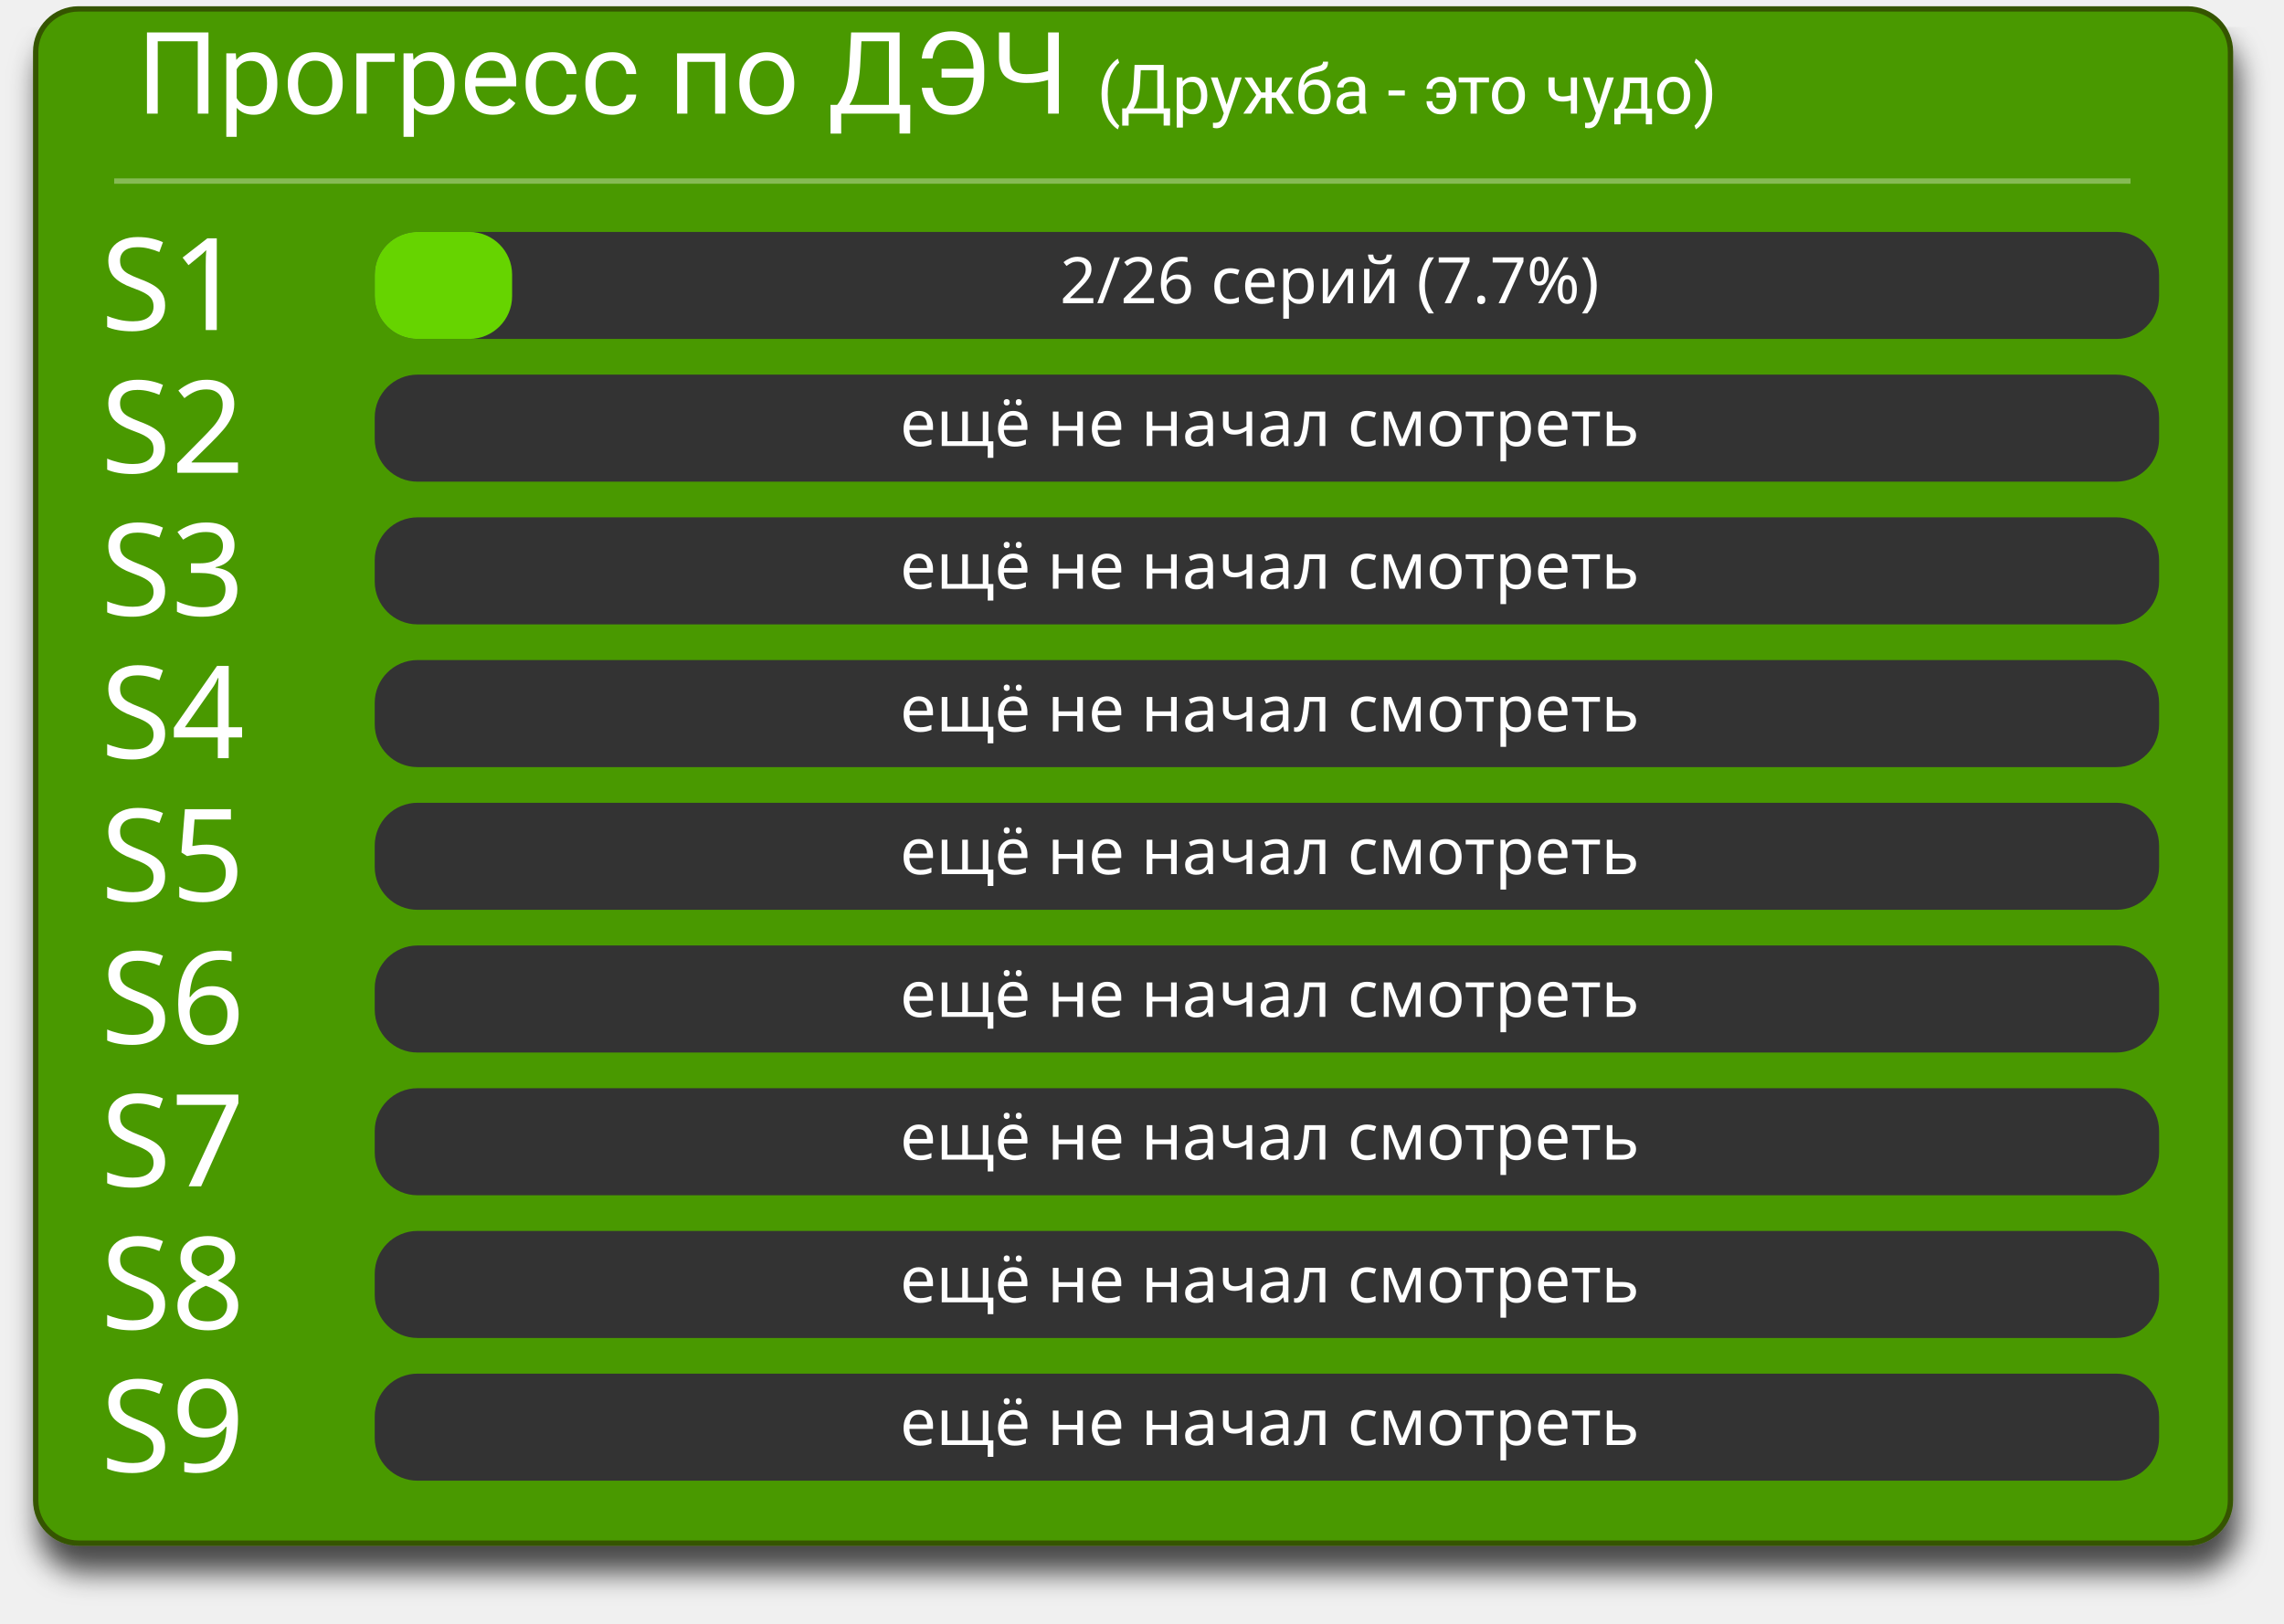
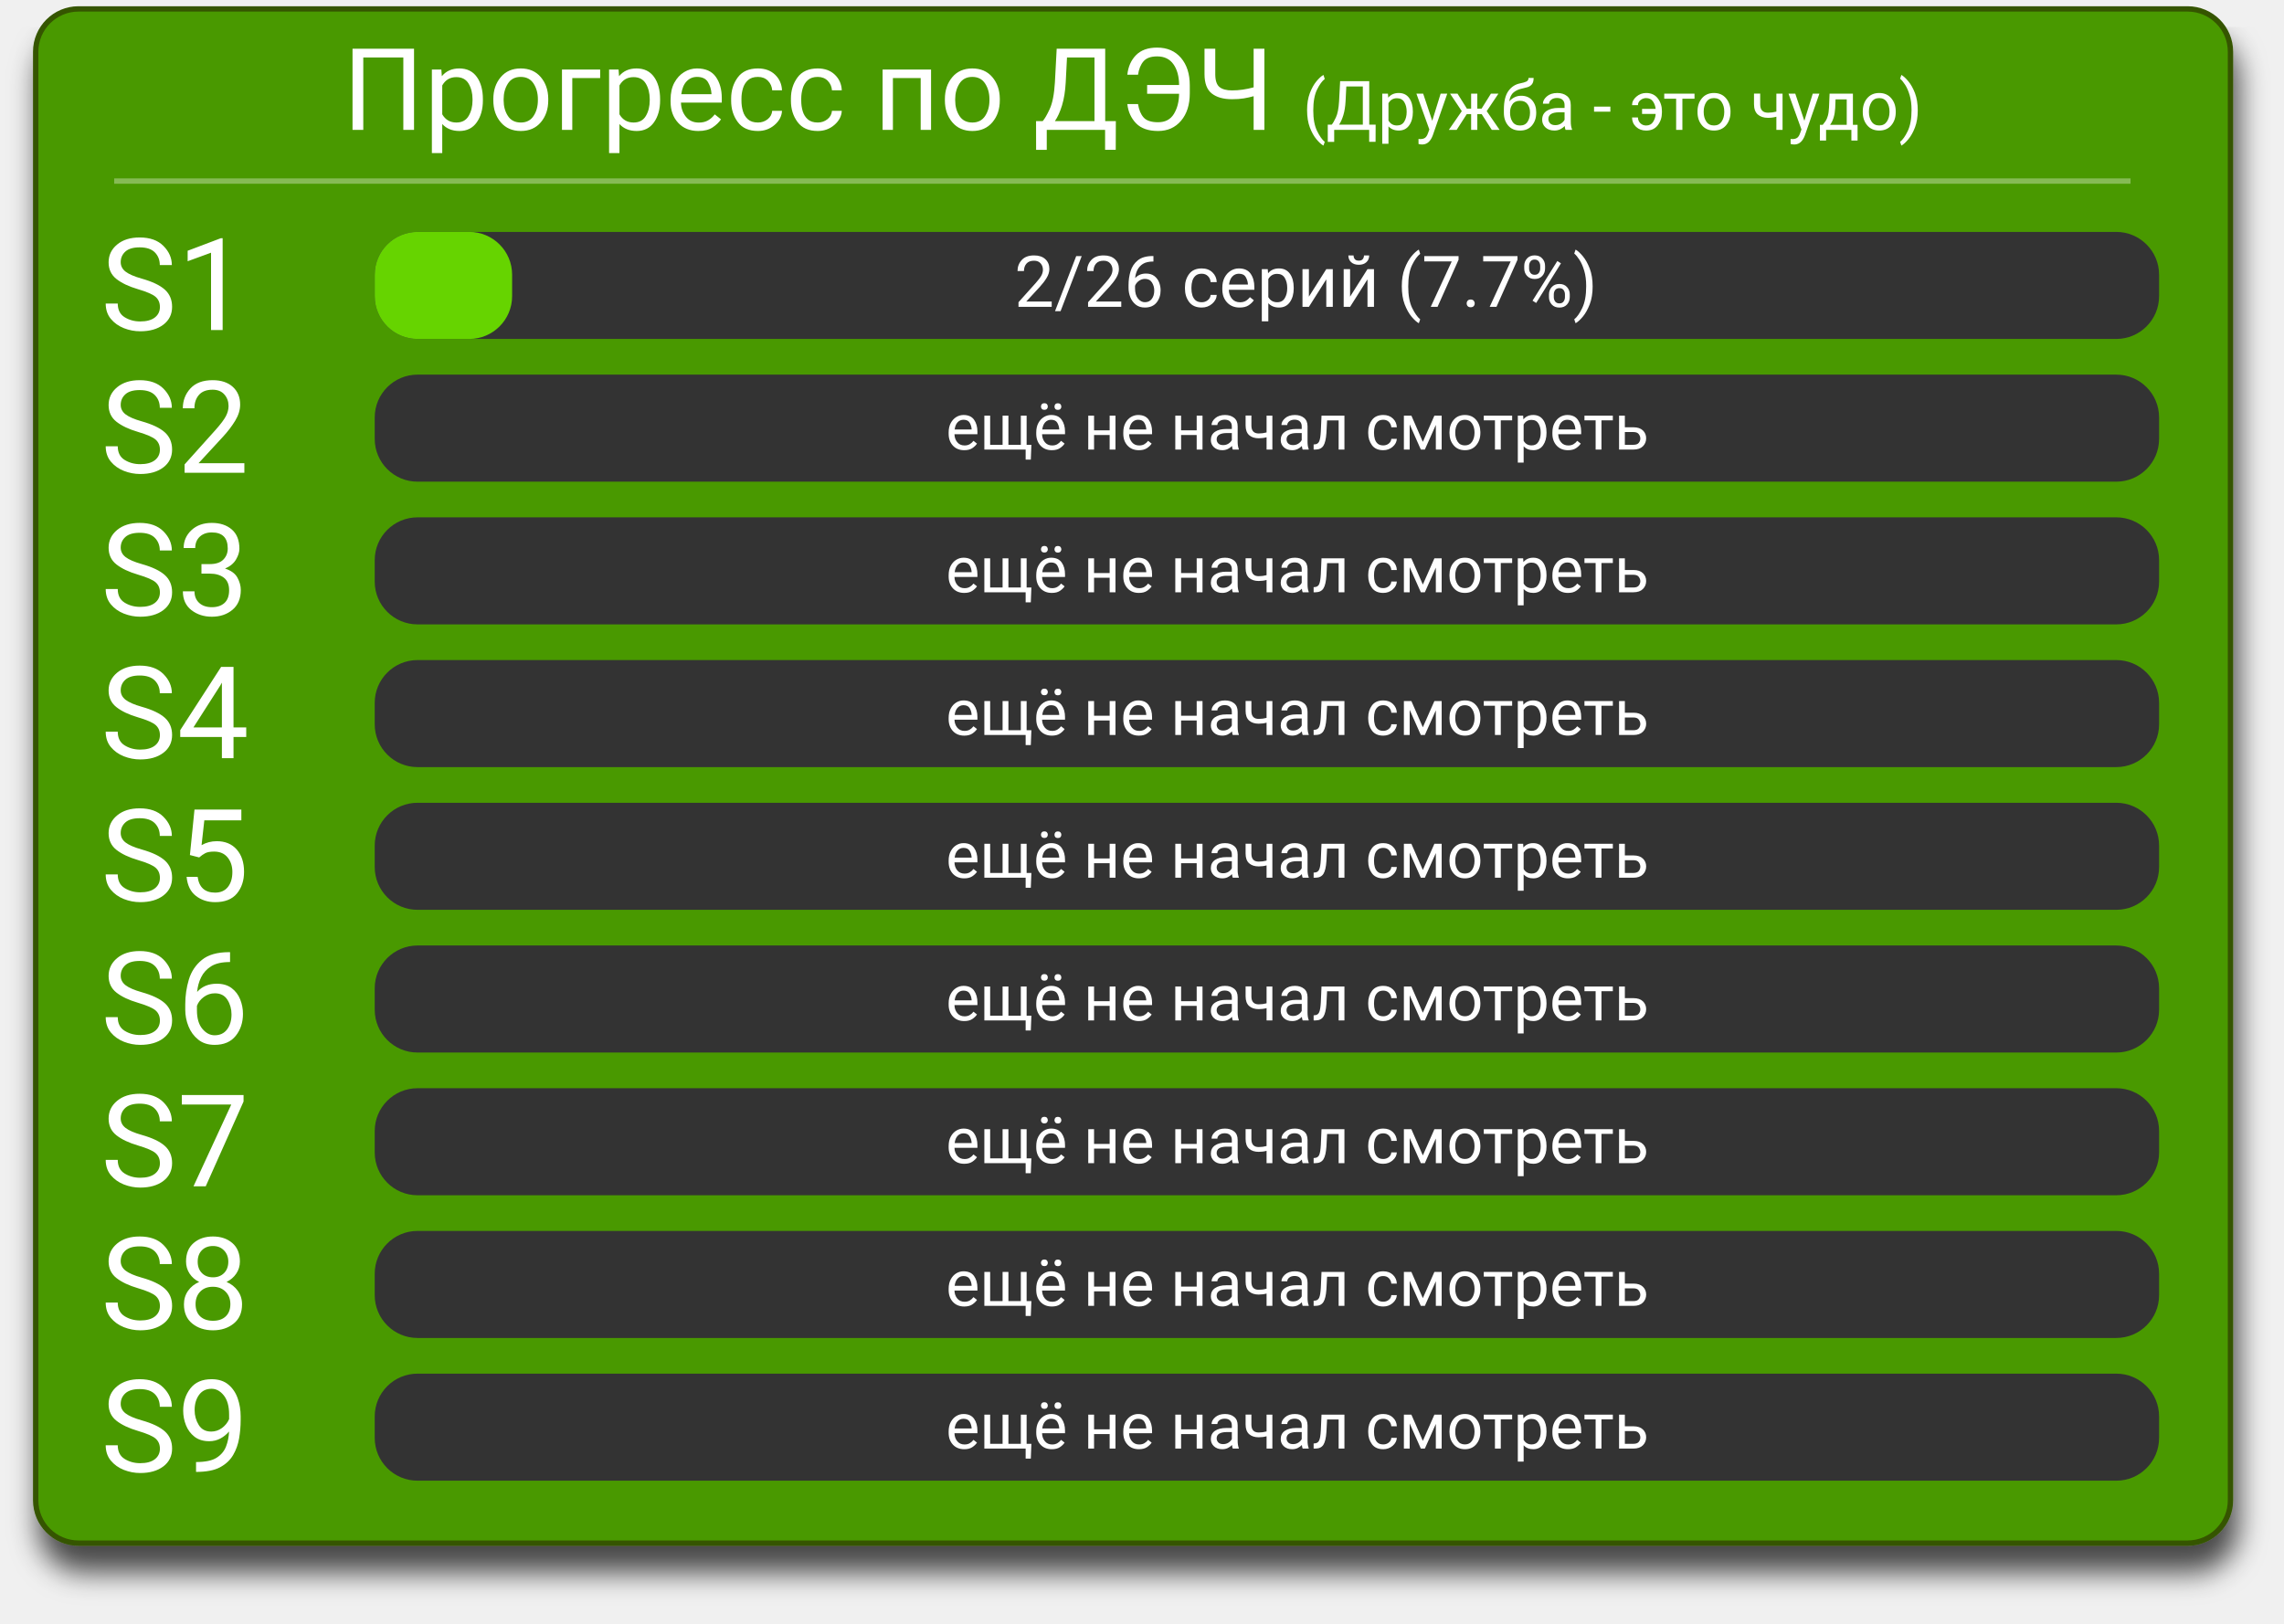
<svg xmlns="http://www.w3.org/2000/svg" viewBox="0 0 1280 910" width="100%" height="100%">
  <defs>
    <filter id="shadow" x="-5%" y="-5%" width="110%" height="110%">
      <feDropShadow dx="3" dy="15" stdDeviation="8" flood-color="#000000" flood-opacity="0.7" />
    </filter>
    <style>
      .title {
        font-family: -apple-system, BlinkMacSystemFont, "Segoe UI", Roboto, Helvetica, Arial, sans-serif;
-         font-size: 64px;
        fill: #ffffff;
      }
      .text {
        font-family: -apple-system, BlinkMacSystemFont, "Segoe UI", Roboto, Helvetica, Arial, sans-serif;
-         font-size: 24px;
        fill: #ffffff;
      }
    </style>
  </defs>
  <rect x="20" y="5" width="1230" height="860" fill="#499900" rx="24" stroke="#355500" stroke-width="3" filter="url(#shadow)" />
-   <text x="6%" y="7%" class="title">Прогресс по ДЭЧ <tspan font-size="0.6em">(Дружба - это чудо)</tspan>
+   <text x="15%" y="8%" class="title" font-size="64">Прогресс по ДЭЧ <tspan font-size="0.6em">(Дружба - это чудо)</tspan>
  </text>
  <rect x="64" y="100" width="1130" height="3" fill="#fff5" />
  <g transform="translate(210, 130)">
    <rect x="0" y="0" width="1000" height="60" fill="#333" rx="24" />
    <rect id="progress-fill" x="0" y="0" width="77" height="60" fill="#66d400" rx="24" />
-     <text x="-12%" y="55" font-family="Dela Gothic One" font-size="72px" fill="#fff">S1</text>
-     <text x="30%" y="40" font-family="Comfortaa" font-size="36px" fill="#fff">2/26 серий (7.7%)</text>
+     <text x="-12%" y="55" class="title" font-size="72px" fill="#fff">S1</text>
+     <text x="28%" y="42" class="text" font-size="40px" fill="#fff">2/26 серий (7.7%)</text>
  </g>
  <g transform="translate(210, 210)">
    <rect x="0" y="0" width="1000" height="60" fill="#333" rx="24" />
    <rect id="progress-fill" x="0" y="0" width="0" height="60" fill="#66d400" rx="24" />
-     <text x="-12%" y="55" font-family="Dela Gothic One" font-size="72px" fill="#fff">S2</text>
-     <text x="23%" y="40" font-family="Comfortaa" font-size="36px" fill="#fff">ещё не начал смотреть</text>
+     <text x="-12%" y="55" class="title" font-size="72px" fill="#fff">S2</text>
+     <text x="25%" y="42" class="text" font-size="36px" fill="#fff">ещё не начал смотреть</text>
  </g>
  <g transform="translate(210, 290)">
    <rect x="0" y="0" width="1000" height="60" fill="#333" rx="24" />
    <rect id="progress-fill" x="0" y="0" width="0" height="60" fill="#66d400" rx="24" />
-     <text x="-12%" y="55" font-family="Dela Gothic One" font-size="72px" fill="#fff">S3</text>
-     <text x="23%" y="40" font-family="Comfortaa" font-size="36px" fill="#fff">ещё не начал смотреть</text>
+     <text x="-12%" y="55" class="title" font-size="72px" fill="#fff">S3</text>
+     <text x="25%" y="42" class="text" font-size="36px" fill="#fff">ещё не начал смотреть</text>
  </g>
  <g transform="translate(210, 370)">
    <rect x="0" y="0" width="1000" height="60" fill="#333" rx="24" />
    <rect id="progress-fill" x="0" y="0" width="0" height="60" fill="#66d400" rx="24" />
-     <text x="-12%" y="55" font-family="Dela Gothic One" font-size="72px" fill="#fff">S4</text>
-     <text x="23%" y="40" font-family="Comfortaa" font-size="36px" fill="#fff">ещё не начал смотреть</text>
+     <text x="-12%" y="55" class="title" font-size="72px" fill="#fff">S4</text>
+     <text x="25%" y="42" class="text" font-size="36px" fill="#fff">ещё не начал смотреть</text>
  </g>
  <g transform="translate(210, 450)">
    <rect x="0" y="0" width="1000" height="60" fill="#333" rx="24" />
    <rect id="progress-fill" x="0" y="0" width="0" height="60" fill="#66d400" rx="24" />
-     <text x="-12%" y="55" font-family="Dela Gothic One" font-size="72px" fill="#fff">S5</text>
-     <text x="23%" y="40" font-family="Comfortaa" font-size="36px" fill="#fff">ещё не начал смотреть</text>
+     <text x="-12%" y="55" class="title" font-size="72px" fill="#fff">S5</text>
+     <text x="25%" y="42" class="text" font-size="36px" fill="#fff">ещё не начал смотреть</text>
  </g>
  <g transform="translate(210, 530)">
    <rect x="0" y="0" width="1000" height="60" fill="#333" rx="24" />
    <rect id="progress-fill" x="0" y="0" width="0" height="60" fill="#66d400" rx="24" />
-     <text x="-12%" y="55" font-family="Dela Gothic One" font-size="72px" fill="#fff">S6</text>
-     <text x="23%" y="40" font-family="Comfortaa" font-size="36px" fill="#fff">ещё не начал смотреть</text>
+     <text x="-12%" y="55" class="title" font-size="72px" fill="#fff">S6</text>
+     <text x="25%" y="42" class="text" font-size="36px" fill="#fff">ещё не начал смотреть</text>
  </g>
  <g transform="translate(210, 610)">
    <rect x="0" y="0" width="1000" height="60" fill="#333" rx="24" />
    <rect id="progress-fill" x="0" y="0" width="0" height="60" fill="#66d400" rx="24" />
-     <text x="-12%" y="55" font-family="Dela Gothic One" font-size="72px" fill="#fff">S7</text>
-     <text x="23%" y="40" font-family="Comfortaa" font-size="36px" fill="#fff">ещё не начал смотреть</text>
+     <text x="-12%" y="55" class="title" font-size="72px" fill="#fff">S7</text>
+     <text x="25%" y="42" class="text" font-size="36px" fill="#fff">ещё не начал смотреть</text>
  </g>
  <g transform="translate(210, 690)">
    <rect x="0" y="0" width="1000" height="60" fill="#333" rx="24" />
    <rect id="progress-fill" x="0" y="0" width="0" height="60" fill="#66d400" rx="24" />
-     <text x="-12%" y="55" font-family="Dela Gothic One" font-size="72px" fill="#fff">S8</text>
-     <text x="23%" y="40" font-family="Comfortaa" font-size="36px" fill="#fff">ещё не начал смотреть</text>
+     <text x="-12%" y="55" class="title" font-size="72px" fill="#fff">S8</text>
+     <text x="25%" y="42" class="text" font-size="36px" fill="#fff">ещё не начал смотреть</text>
  </g>
  <g transform="translate(210, 770)">
    <rect x="0" y="0" width="1000" height="60" fill="#333" rx="24" />
    <rect id="progress-fill" x="0" y="0" width="0" height="60" fill="#66d400" rx="24" />
-     <text x="-12%" y="55" font-family="Dela Gothic One" font-size="72px" fill="#fff">S9</text>
-     <text x="23%" y="40" font-family="Comfortaa" font-size="36px" fill="#fff">ещё не начал смотреть</text>
+     <text x="-12%" y="55" class="title" font-size="72px" fill="#fff">S9</text>
+     <text x="25%" y="42" class="text" font-size="36px" fill="#fff">ещё не начал смотреть</text>
  </g>
</svg>
